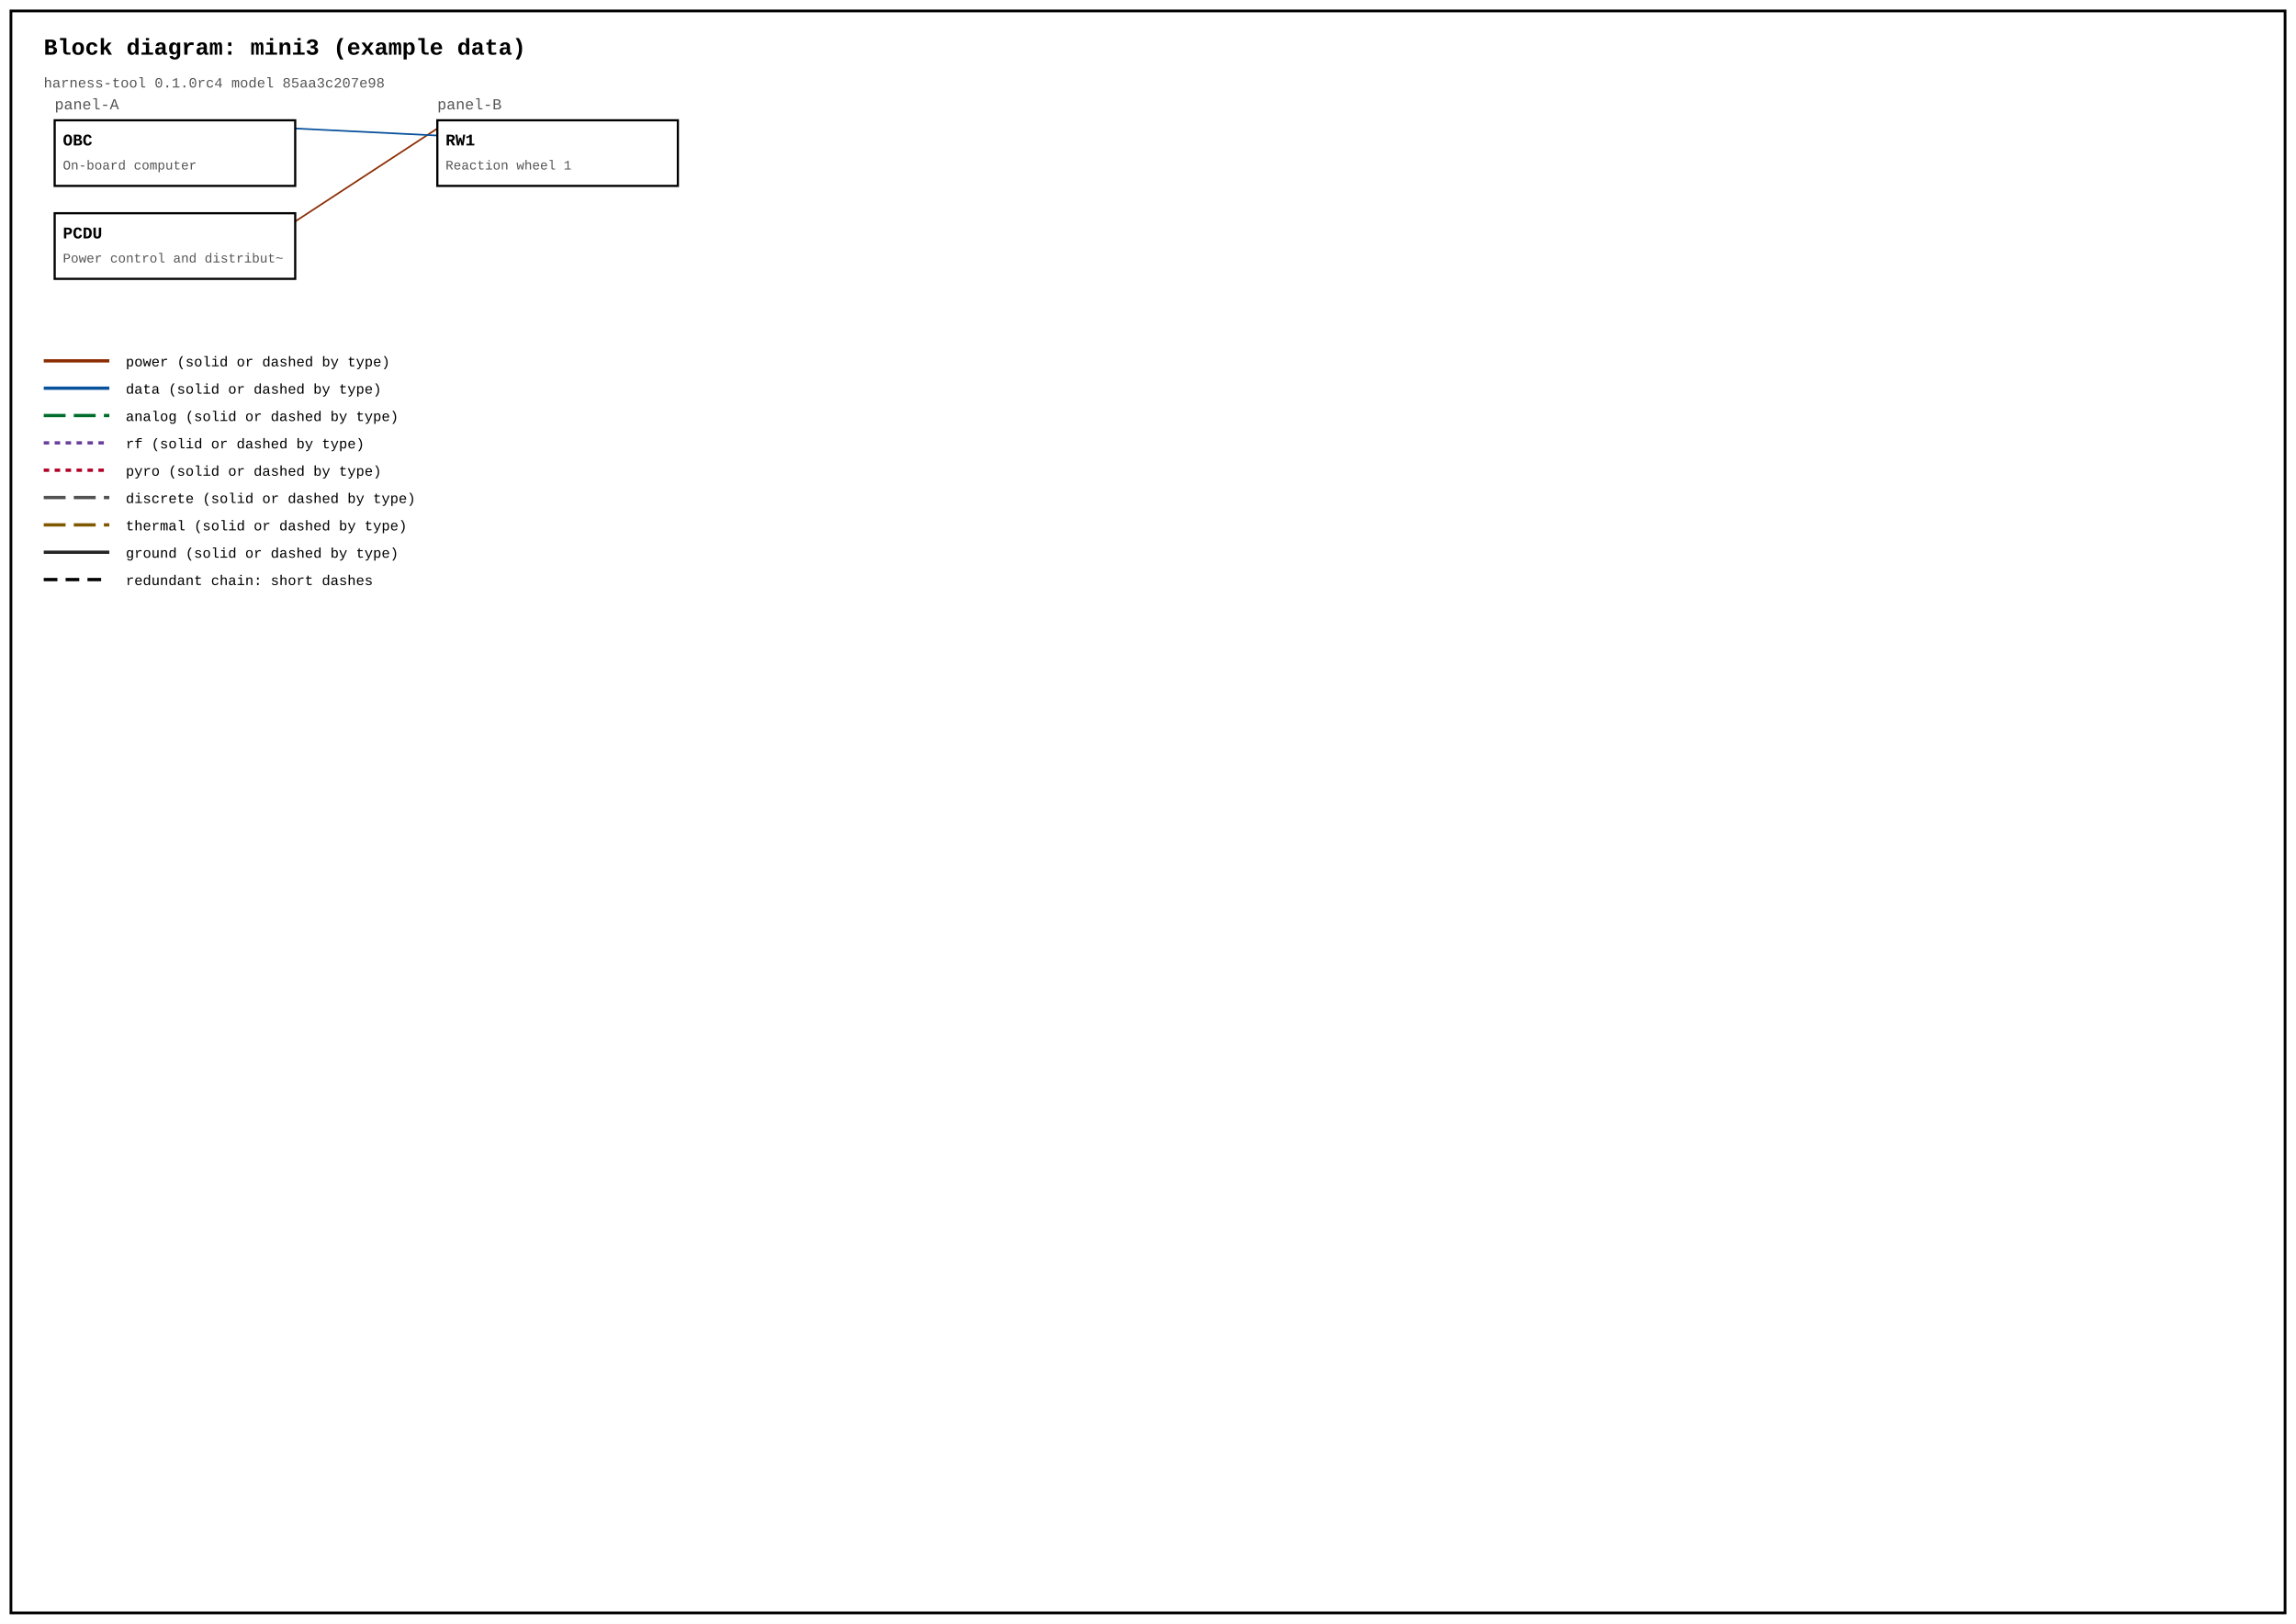
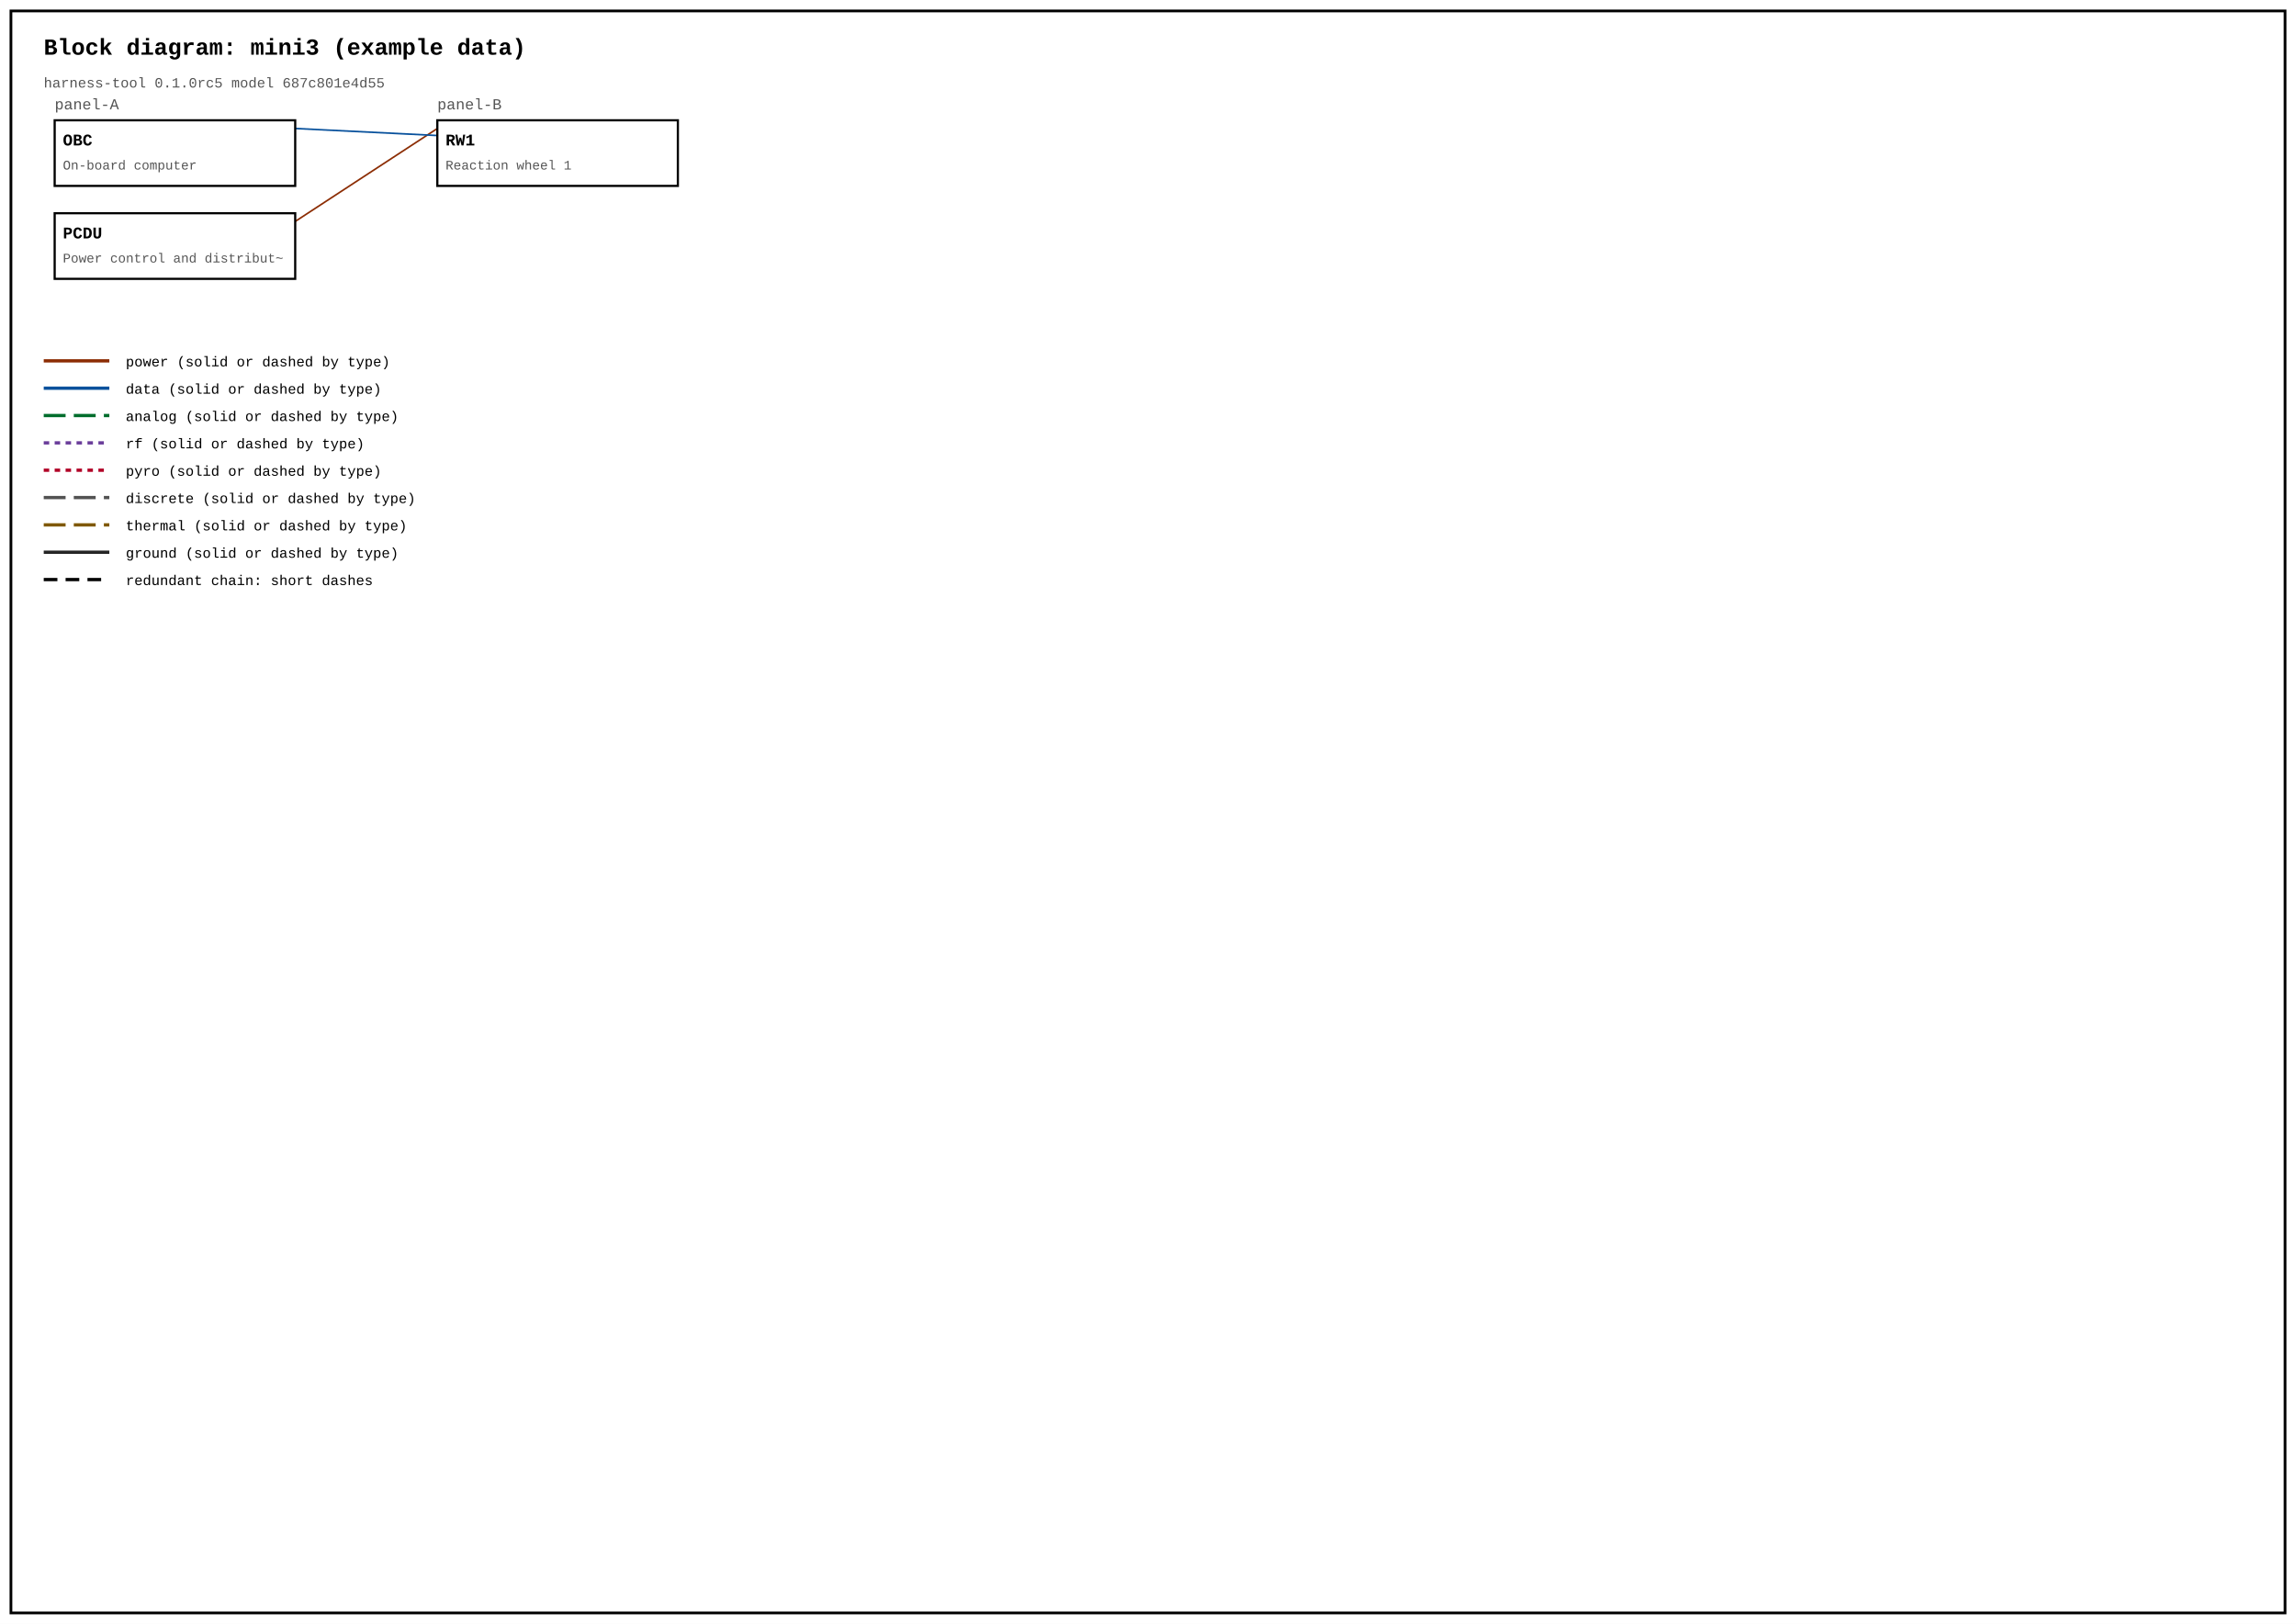
<svg xmlns="http://www.w3.org/2000/svg" width="420mm" height="297mm" viewBox="0 0 420 297" font-family="Courier New, Courier, monospace">
  <rect x="0" y="0" width="420" height="297" fill="#ffffff" />
  <rect x="2" y="2" width="416" height="293" fill="none" stroke="#000000" stroke-width="0.5" />
  <text x="8" y="10" font-size="4.2" font-weight="bold" text-anchor="start" fill="#000000">Block diagram: mini3 (example data)</text>
-   <text x="8" y="16" font-size="2.6" text-anchor="start" fill="#555555">harness-tool 0.1.0rc4 model 85aa3c207e98</text>
+   <text x="8" y="16" font-size="2.6" text-anchor="start" fill="#555555">harness-tool 0.1.0rc5 model 687c801e4d55</text>
  <text x="10" y="20" font-size="2.8" text-anchor="start" fill="#555555">panel-A</text>
  <text x="80" y="20" font-size="2.8" text-anchor="start" fill="#555555">panel-B</text>
  <line x1="54" y1="40.5" x2="80" y2="23.5" stroke="#8c2d04" stroke-width="0.3" />
  <line x1="54" y1="23.5" x2="80" y2="24.786" stroke="#08519c" stroke-width="0.3" />
  <rect x="10" y="22" width="44" height="12" fill="#ffffff" stroke="#000000" stroke-width="0.4" />
  <text x="11.5" y="26.6" font-size="3" font-weight="bold" text-anchor="start" fill="#000000">OBC</text>
  <text x="11.5" y="31" font-size="2.4" text-anchor="start" fill="#555555">On-board computer</text>
  <rect x="10" y="39" width="44" height="12" fill="#ffffff" stroke="#000000" stroke-width="0.4" />
  <text x="11.5" y="43.6" font-size="3" font-weight="bold" text-anchor="start" fill="#000000">PCDU</text>
  <text x="11.5" y="48" font-size="2.4" text-anchor="start" fill="#555555">Power control and distribut~</text>
  <rect x="80" y="22" width="44" height="12" fill="#ffffff" stroke="#000000" stroke-width="0.4" />
  <text x="81.5" y="26.6" font-size="3" font-weight="bold" text-anchor="start" fill="#000000">RW1</text>
  <text x="81.5" y="31" font-size="2.4" text-anchor="start" fill="#555555">Reaction wheel 1</text>
  <line x1="8" y1="66" x2="20" y2="66" stroke="#8c2d04" stroke-width="0.6" />
  <text x="23" y="67" font-size="2.6" text-anchor="start" fill="#000000">power (solid or dashed by type)</text>
  <line x1="8" y1="71" x2="20" y2="71" stroke="#08519c" stroke-width="0.6" />
  <text x="23" y="72" font-size="2.6" text-anchor="start" fill="#000000">data (solid or dashed by type)</text>
  <line x1="8" y1="76" x2="20" y2="76" stroke="#006d2c" stroke-width="0.6" stroke-dasharray="4 1.5" />
  <text x="23" y="77" font-size="2.6" text-anchor="start" fill="#000000">analog (solid or dashed by type)</text>
  <line x1="8" y1="81" x2="20" y2="81" stroke="#6a3d9a" stroke-width="0.6" stroke-dasharray="1 1" />
  <text x="23" y="82" font-size="2.6" text-anchor="start" fill="#000000">rf (solid or dashed by type)</text>
  <line x1="8" y1="86" x2="20" y2="86" stroke="#b10026" stroke-width="0.6" stroke-dasharray="1 1" />
  <text x="23" y="87" font-size="2.6" text-anchor="start" fill="#000000">pyro (solid or dashed by type)</text>
  <line x1="8" y1="91" x2="20" y2="91" stroke="#525252" stroke-width="0.6" stroke-dasharray="4 1.5" />
  <text x="23" y="92" font-size="2.6" text-anchor="start" fill="#000000">discrete (solid or dashed by type)</text>
  <line x1="8" y1="96" x2="20" y2="96" stroke="#7f5800" stroke-width="0.6" stroke-dasharray="4 1.5" />
  <text x="23" y="97" font-size="2.6" text-anchor="start" fill="#000000">thermal (solid or dashed by type)</text>
  <line x1="8" y1="101" x2="20" y2="101" stroke="#252525" stroke-width="0.6" />
  <text x="23" y="102" font-size="2.6" text-anchor="start" fill="#000000">ground (solid or dashed by type)</text>
  <line x1="8" y1="106" x2="20" y2="106" stroke="#000000" stroke-width="0.6" stroke-dasharray="2.5 1.5" />
  <text x="23" y="107" font-size="2.6" text-anchor="start" fill="#000000">redundant chain: short dashes</text>
</svg>
